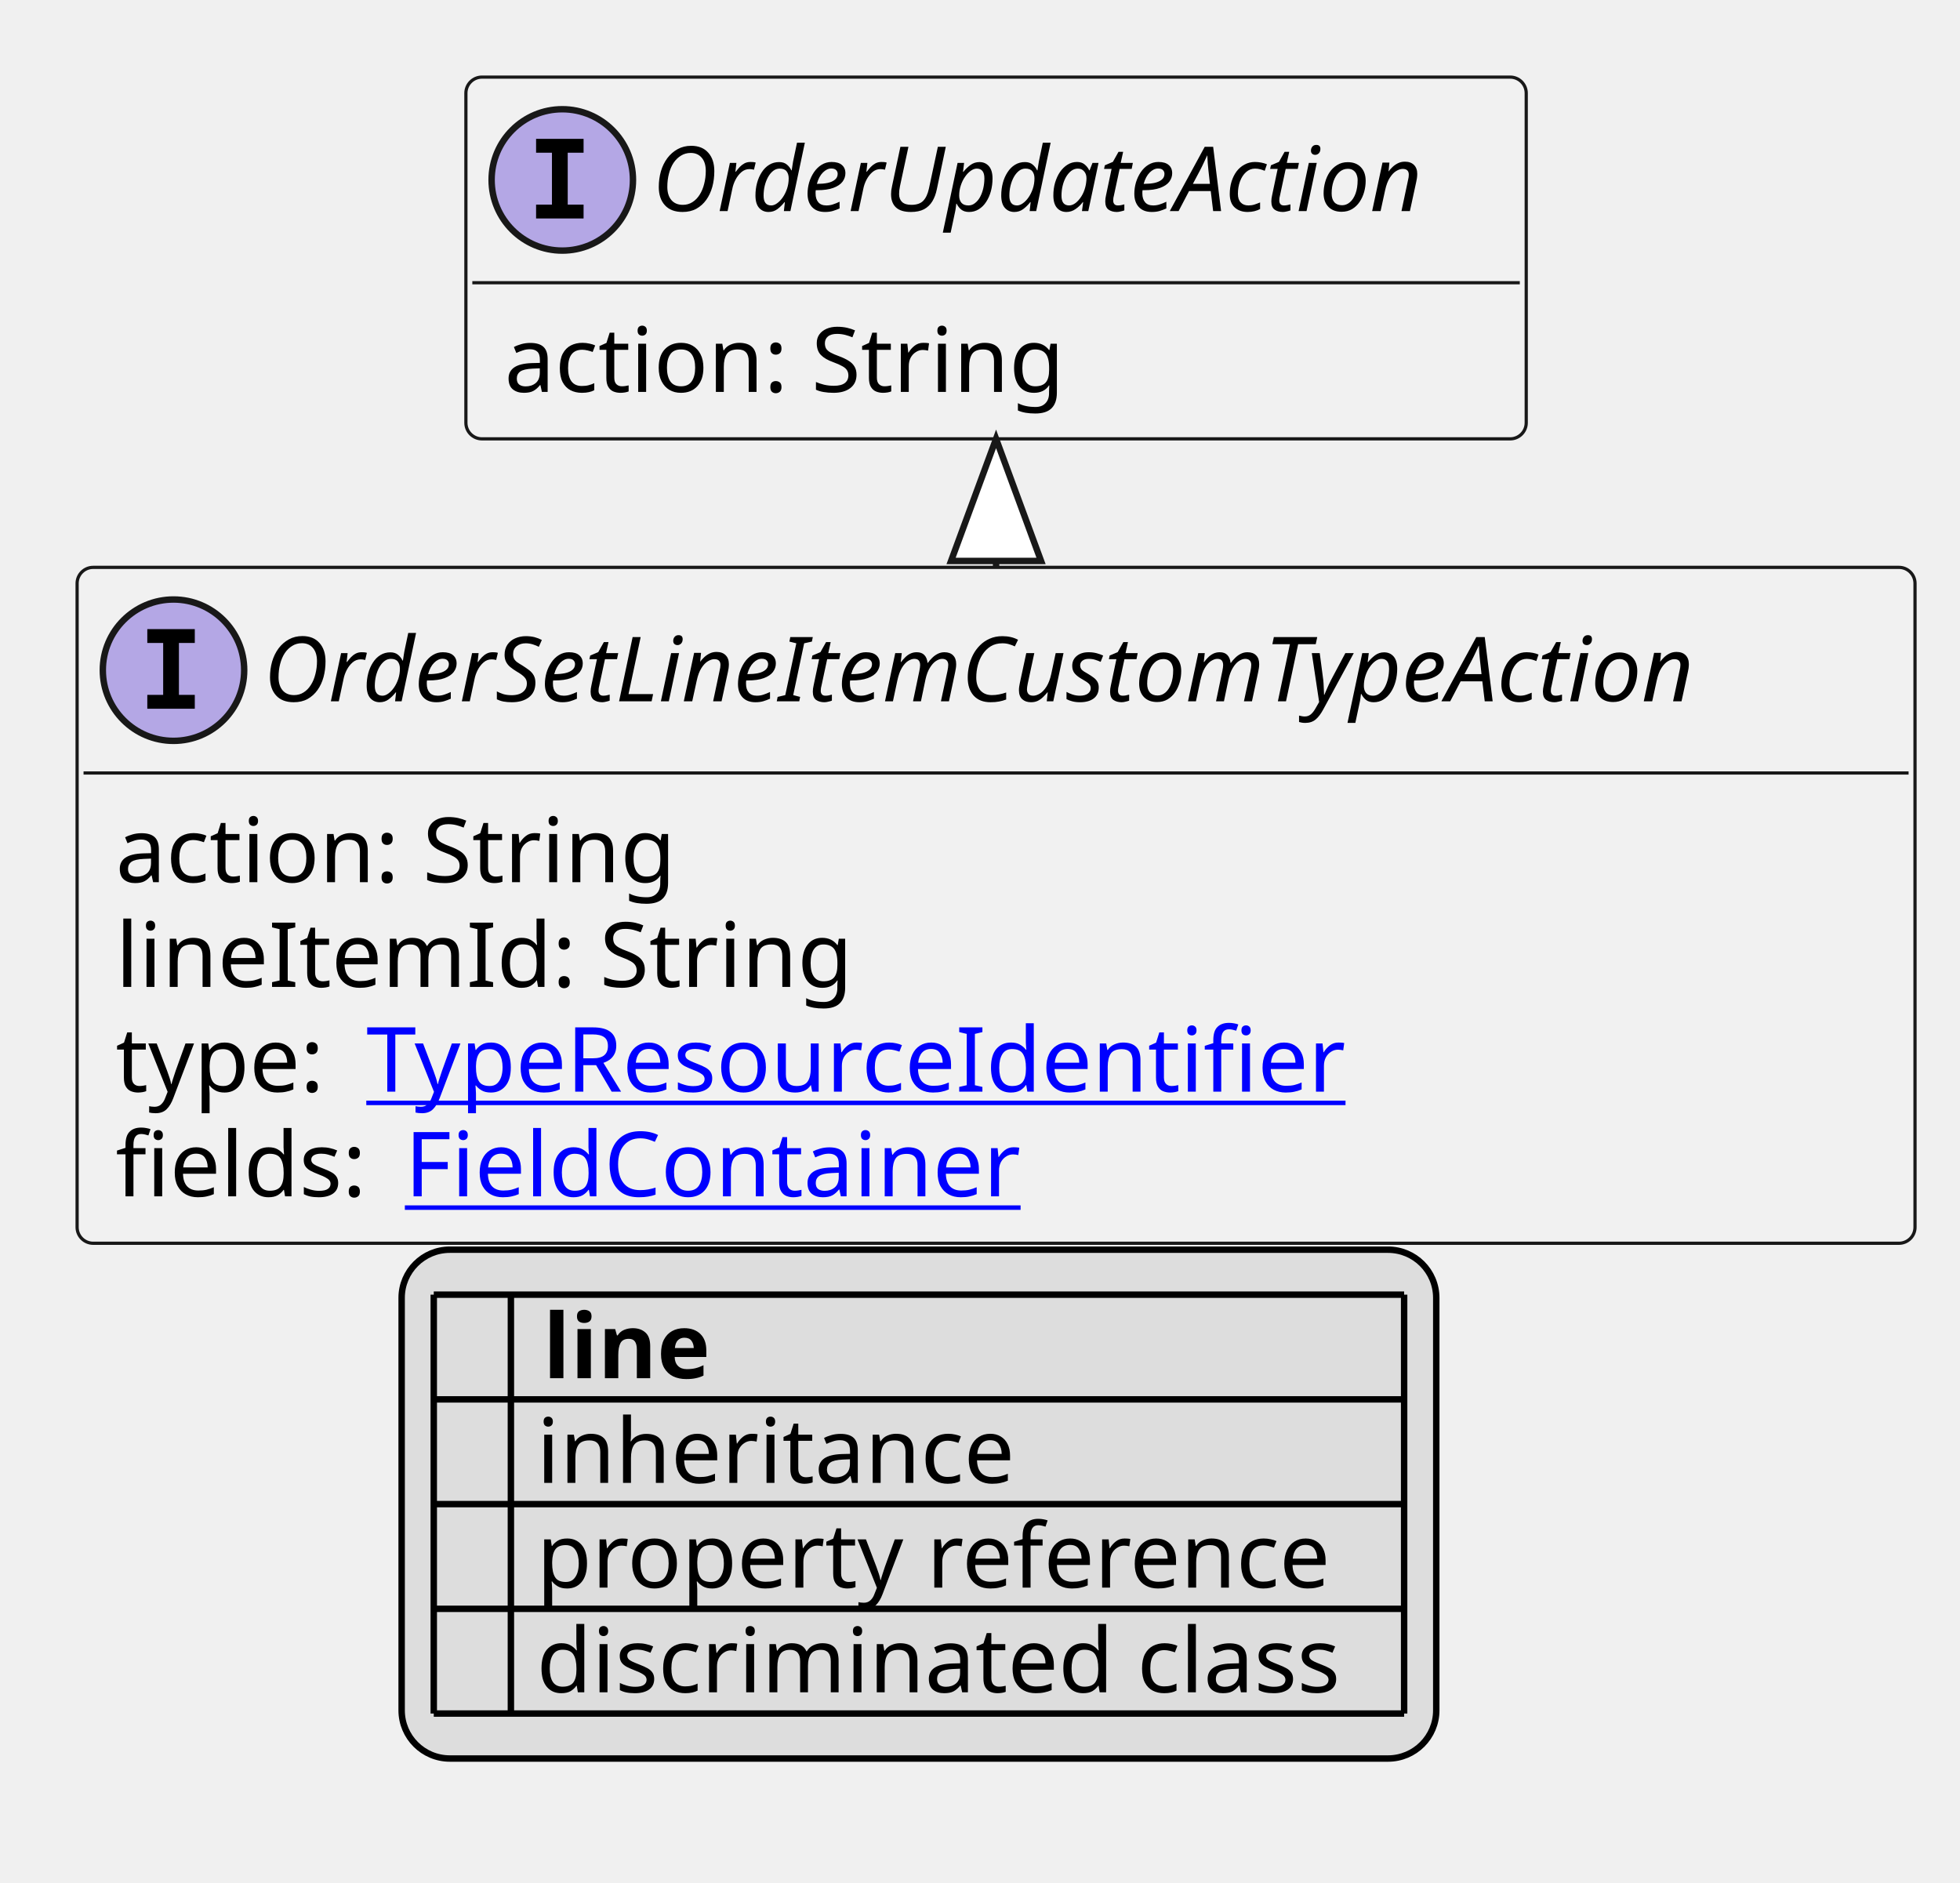
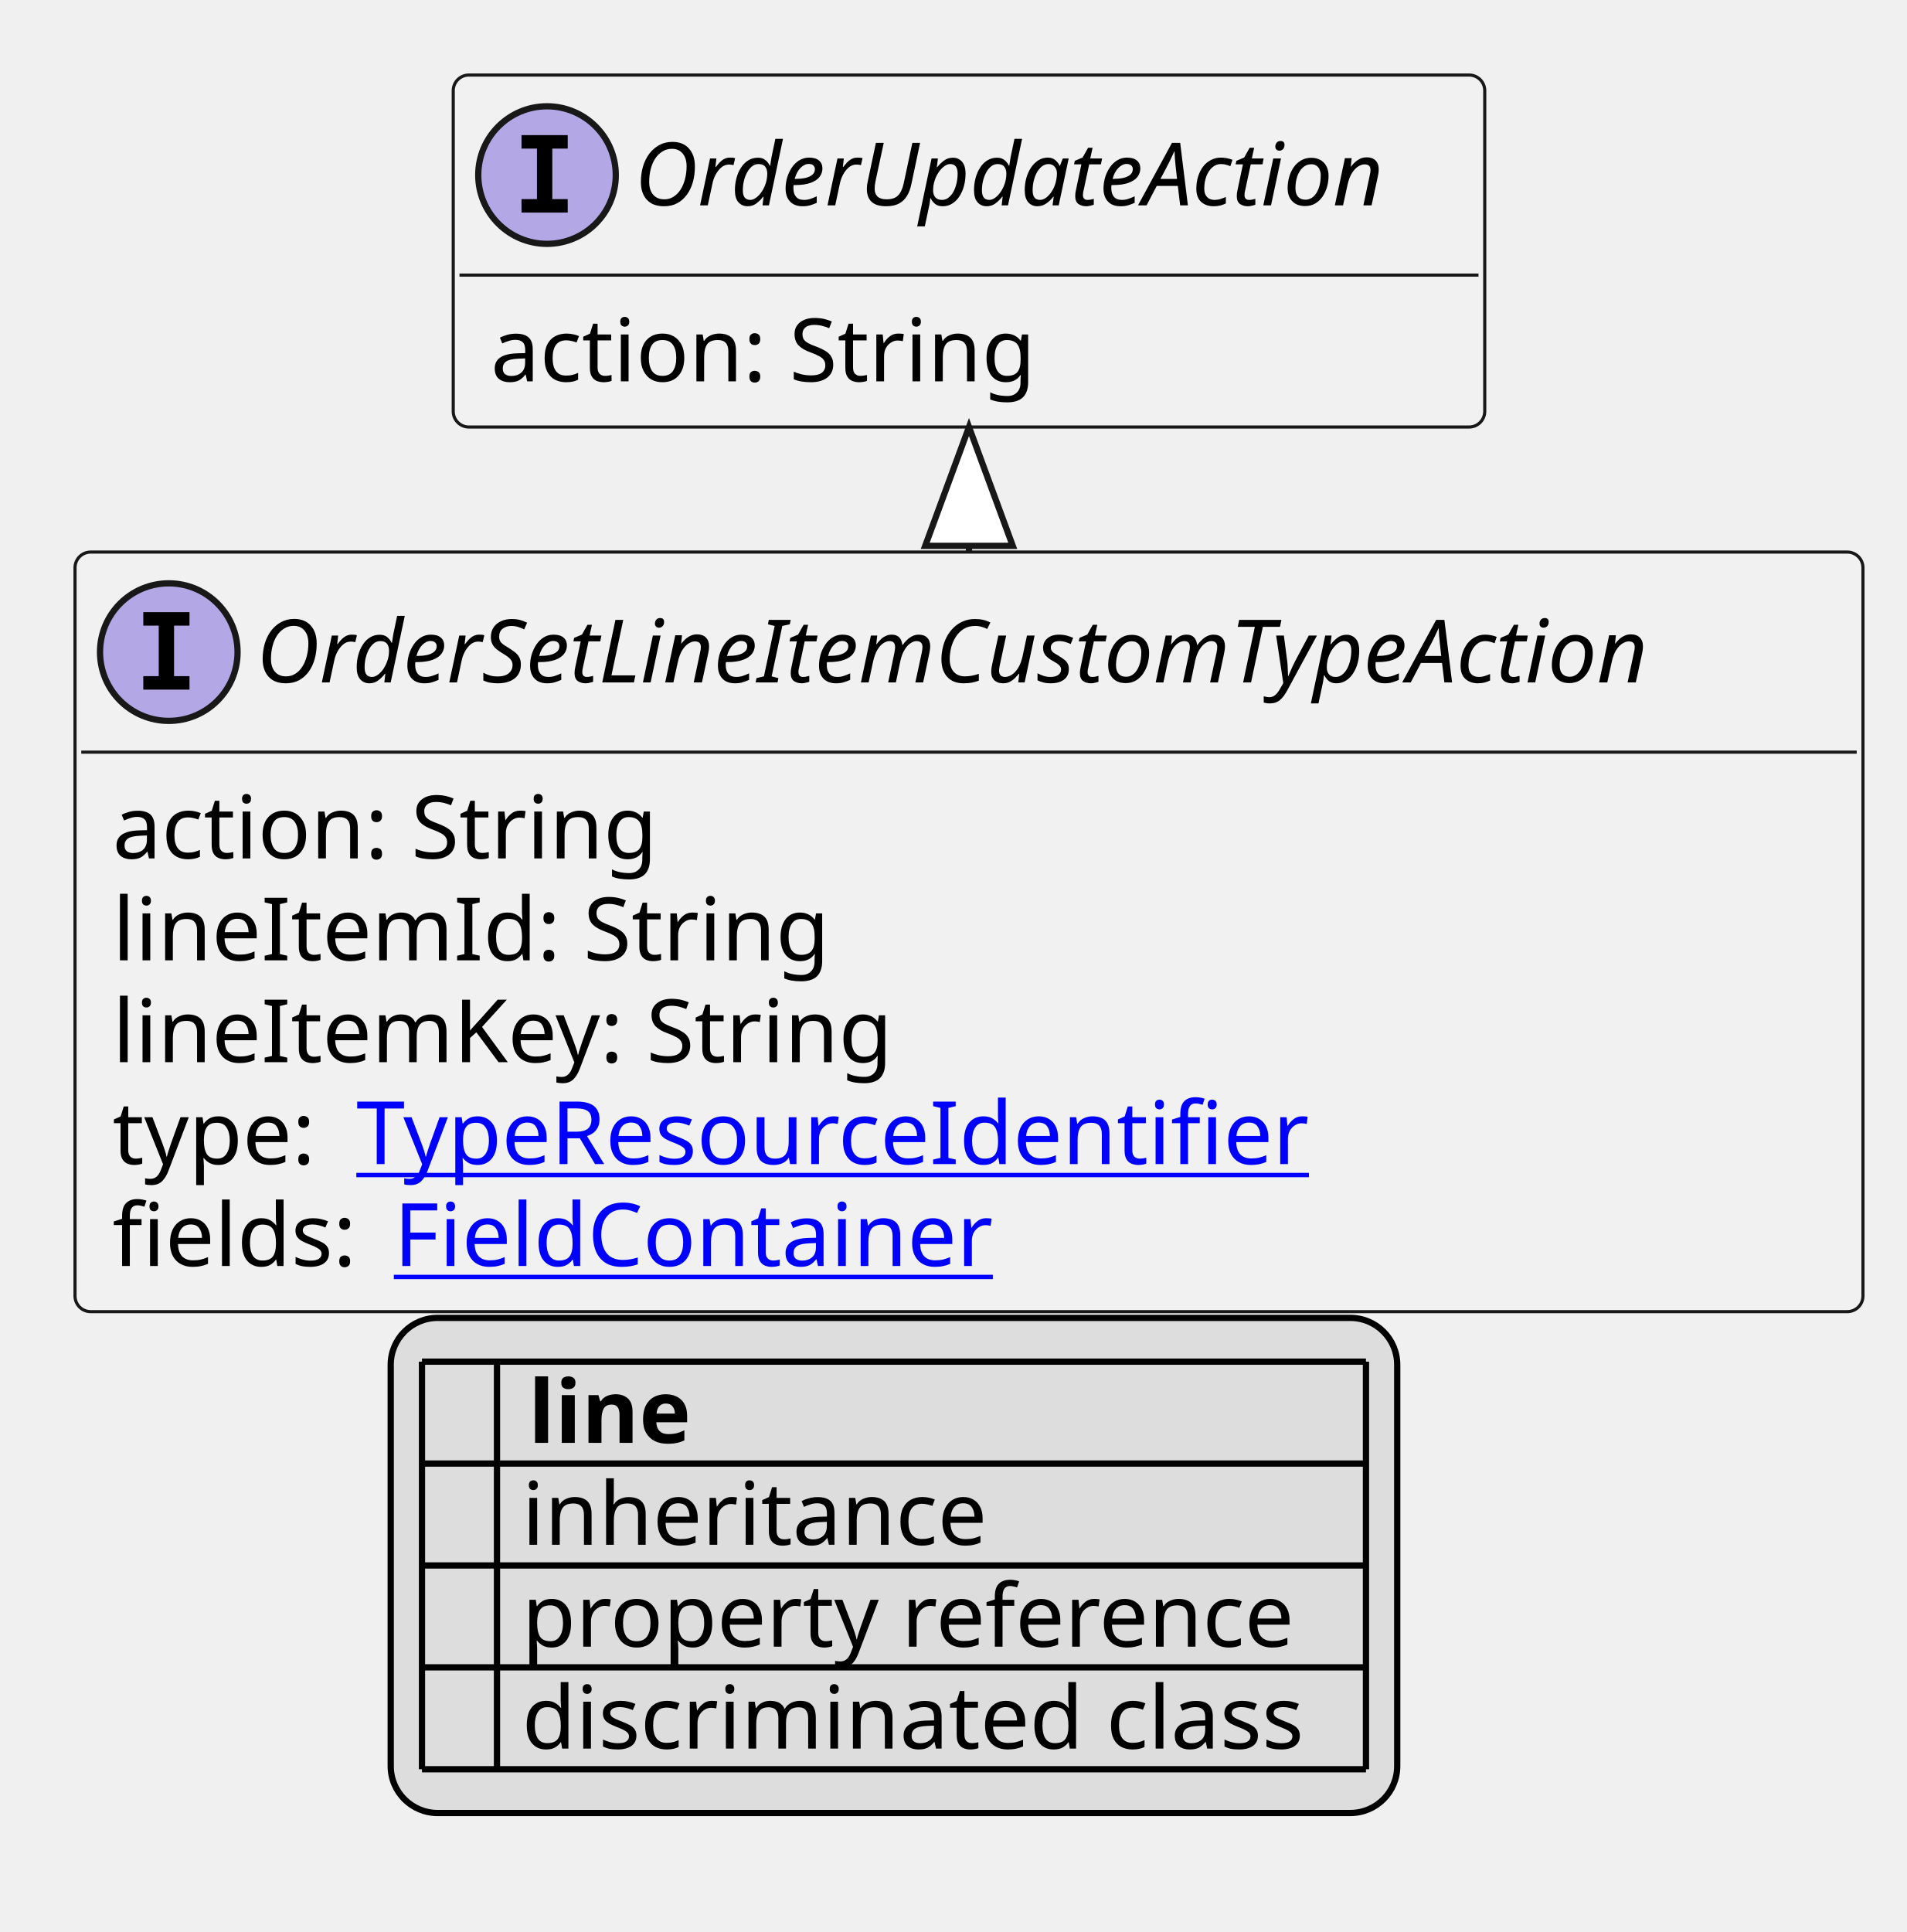
- <svg xmlns="http://www.w3.org/2000/svg" xmlns:xlink="http://www.w3.org/1999/xlink" contentStyleType="text/css" height="293px" preserveAspectRatio="none" style="width:305px;height:293px;background:#FFFFFF;" version="1.1" viewBox="0 0 305 293" width="305px" zoomAndPan="magnify">
+ <svg xmlns="http://www.w3.org/2000/svg" xmlns:xlink="http://www.w3.org/1999/xlink" contentStyleType="text/css" height="309px" preserveAspectRatio="none" style="width:305px;height:309px;background:#FFFFFF;" version="1.1" viewBox="0 0 305 309" width="305px" zoomAndPan="magnify">
  <defs>
-     <filter height="1" id="b1apze4k5y6grr0" width="1" x="0" y="0">
+     <filter height="1" id="btdi2shdibqef0" width="1" x="0" y="0">
      <feFlood flood-color="#000000" result="flood" />
      <feComposite in="SourceGraphic" in2="flood" operator="over" />
    </filter>
-     <filter height="1" id="b1apze4k5y6grr1" width="1" x="0" y="0">
+     <filter height="1" id="btdi2shdibqef1" width="1" x="0" y="0">
      <feFlood flood-color="#008000" result="flood" />
      <feComposite in="SourceGraphic" in2="flood" operator="over" />
    </filter>
-     <filter height="1" id="b1apze4k5y6grr2" width="1" x="0" y="0">
+     <filter height="1" id="btdi2shdibqef2" width="1" x="0" y="0">
      <feFlood flood-color="#0000FF" result="flood" />
      <feComposite in="SourceGraphic" in2="flood" operator="over" />
    </filter>
  </defs>
  <g>
    <a href="OrderSetLineItemCustomTypeAction.svg" target="_top" title="OrderSetLineItemCustomTypeAction.svg" xlink:actuate="onRequest" xlink:href="OrderSetLineItemCustomTypeAction.svg" xlink:show="new" xlink:title="OrderSetLineItemCustomTypeAction.svg" xlink:type="simple">
      <g id="elem_OrderSetLineItemCustomTypeAction">
-         <rect codeLine="10" fill="#F1F1F1" height="105.188" id="OrderSetLineItemCustomTypeAction" rx="2.5" ry="2.5" style="stroke:#181818;stroke-width:0.5;" width="286" x="12" y="88.297" />
+         <rect codeLine="10" fill="#F1F1F1" height="121.484" id="OrderSetLineItemCustomTypeAction" rx="2.5" ry="2.5" style="stroke:#181818;stroke-width:0.5;" width="286" x="12" y="88.297" />
        <ellipse cx="27" cy="104.297" fill="#B4A7E5" rx="11" ry="11" style="stroke:#181818;stroke-width:1.0;" />
        <path d="M22.922,100.062 L22.922,97.906 L30.312,97.906 L30.312,100.062 L27.844,100.062 L27.844,108.141 L30.312,108.141 L30.312,110.297 L22.922,110.297 L22.922,108.141 L25.391,108.141 L25.391,100.062 L22.922,100.062 Z " fill="#000000" />
        <text fill="#000000" font-family="sans-serif" font-size="14" font-style="italic" lengthAdjust="spacing" textLength="254" x="41" y="109.144">OrderSetLineItemCustomTypeAction</text>
        <line style="stroke:#181818;stroke-width:0.5;" x1="13" x2="297" y1="120.297" y2="120.297" />
        <text fill="#000000" font-family="sans-serif" font-size="14" lengthAdjust="spacing" textLength="91" x="18" y="137.292">action: String</text>
        <text fill="#000000" font-family="sans-serif" font-size="14" lengthAdjust="spacing" textLength="115" x="18" y="153.589">lineItemId: String</text>
-         <text fill="#000000" font-family="sans-serif" font-size="14" lengthAdjust="spacing" textLength="35" x="18" y="169.886">type:</text>
+         <text fill="#000000" font-family="sans-serif" font-size="14" lengthAdjust="spacing" textLength="128" x="18" y="169.886">lineItemKey: String</text>
+         <text fill="#000000" font-family="sans-serif" font-size="14" lengthAdjust="spacing" textLength="35" x="18" y="186.183">type:</text>
        <a href="TypeResourceIdentifier.svg" target="_top" title="TypeResourceIdentifier.svg" xlink:actuate="onRequest" xlink:href="TypeResourceIdentifier.svg" xlink:show="new" xlink:title="TypeResourceIdentifier.svg" xlink:type="simple">
-           <text fill="#0000FF" font-family="sans-serif" font-size="14" lengthAdjust="spacing" text-decoration="underline" textLength="160" x="57" y="169.886">TypeResourceIdentifier</text>
+           <text fill="#0000FF" font-family="sans-serif" font-size="14" lengthAdjust="spacing" text-decoration="underline" textLength="160" x="57" y="186.183">TypeResourceIdentifier</text>
        </a>
-         <text fill="#000000" font-family="sans-serif" font-size="14" lengthAdjust="spacing" textLength="41" x="18" y="186.183">fields:</text>
+         <text fill="#000000" font-family="sans-serif" font-size="14" lengthAdjust="spacing" textLength="41" x="18" y="202.48">fields:</text>
        <a href="FieldContainer.svg" target="_top" title="FieldContainer.svg" xlink:actuate="onRequest" xlink:href="FieldContainer.svg" xlink:show="new" xlink:title="FieldContainer.svg" xlink:type="simple">
-           <text fill="#0000FF" font-family="sans-serif" font-size="14" lengthAdjust="spacing" text-decoration="underline" textLength="99" x="63" y="186.183">FieldContainer</text>
+           <text fill="#0000FF" font-family="sans-serif" font-size="14" lengthAdjust="spacing" text-decoration="underline" textLength="99" x="63" y="202.48">FieldContainer</text>
        </a>
      </g>
    </a>
    <a href="OrderUpdateAction.svg" target="_top" title="OrderUpdateAction.svg" xlink:actuate="onRequest" xlink:href="OrderUpdateAction.svg" xlink:show="new" xlink:title="OrderUpdateAction.svg" xlink:type="simple">
      <g id="elem_OrderUpdateAction">
-         <rect codeLine="16" fill="#F1F1F1" height="56.297" id="OrderUpdateAction" rx="2.5" ry="2.5" style="stroke:#181818;stroke-width:0.5;" width="165" x="72.5" y="12" />
+         <rect codeLine="17" fill="#F1F1F1" height="56.297" id="OrderUpdateAction" rx="2.5" ry="2.5" style="stroke:#181818;stroke-width:0.5;" width="165" x="72.5" y="12" />
        <ellipse cx="87.5" cy="28" fill="#B4A7E5" rx="11" ry="11" style="stroke:#181818;stroke-width:1.0;" />
        <path d="M83.422,23.766 L83.422,21.609 L90.812,21.609 L90.812,23.766 L88.344,23.766 L88.344,31.844 L90.812,31.844 L90.812,34 L83.422,34 L83.422,31.844 L85.891,31.844 L85.891,23.766 L83.422,23.766 Z " fill="#000000" />
        <text fill="#000000" font-family="sans-serif" font-size="14" font-style="italic" lengthAdjust="spacing" textLength="133" x="101.5" y="32.847">OrderUpdateAction</text>
        <line style="stroke:#181818;stroke-width:0.5;" x1="73.5" x2="236.5" y1="44" y2="44" />
        <text fill="#000000" font-family="sans-serif" font-size="14" lengthAdjust="spacing" textLength="91" x="78.5" y="60.995">action: String</text>
      </g>
    </a>
    <line style="stroke:#181818;stroke-width:1.0;" x1="155" x2="155" y1="68.297" y2="88.297" />
    <polygon fill="#FFFFFF" points="155,68.297,148,87.297,162,87.297,155,68.297" style="stroke:#181818;stroke-width:1.0;" />
-     <rect fill="#DDDDDD" height="79.188" id="_legend" rx="7.5" ry="7.5" style="stroke:#000000;stroke-width:1.0;" width="161" x="62.5" y="194.484" />
-     <text fill="#000000" font-family="sans-serif" font-size="14" font-weight="bold" lengthAdjust="spacing" textLength="5" x="67.5" y="214.48"> </text>
-     <text fill="#000000" font-family="sans-serif" font-size="14" font-weight="bold" lengthAdjust="spacing" textLength="28" x="84.5" y="214.48">line</text>
-     <text fill="#000000" filter="url(#b1apze4k5y6grr0)" font-family="sans-serif" font-size="14" lengthAdjust="spacing" textLength="12" x="67.5" y="230.776">   </text>
-     <text fill="#000000" font-family="sans-serif" font-size="14" lengthAdjust="spacing" textLength="77" x="83.5" y="230.776">inheritance</text>
-     <text fill="#000000" filter="url(#b1apze4k5y6grr1)" font-family="sans-serif" font-size="14" lengthAdjust="spacing" textLength="12" x="67.5" y="247.073">   </text>
-     <text fill="#000000" font-family="sans-serif" font-size="14" lengthAdjust="spacing" textLength="129" x="83.5" y="247.073">property reference</text>
-     <text fill="#000000" filter="url(#b1apze4k5y6grr2)" font-family="sans-serif" font-size="14" lengthAdjust="spacing" textLength="12" x="67.5" y="263.37">   </text>
-     <text fill="#000000" font-family="sans-serif" font-size="14" lengthAdjust="spacing" textLength="131" x="83.5" y="263.37">discriminated class</text>
-     <line style="stroke:#000000;stroke-width:1.0;" x1="67.5" x2="218.5" y1="201.484" y2="201.484" />
+     <rect fill="#DDDDDD" height="79.188" id="_legend" rx="7.5" ry="7.5" style="stroke:#000000;stroke-width:1.0;" width="161" x="62.5" y="210.781" />
+     <text fill="#000000" font-family="sans-serif" font-size="14" font-weight="bold" lengthAdjust="spacing" textLength="5" x="67.5" y="230.776"> </text>
+     <text fill="#000000" font-family="sans-serif" font-size="14" font-weight="bold" lengthAdjust="spacing" textLength="28" x="84.5" y="230.776">line</text>
+     <text fill="#000000" filter="url(#btdi2shdibqef0)" font-family="sans-serif" font-size="14" lengthAdjust="spacing" textLength="12" x="67.5" y="247.073">   </text>
+     <text fill="#000000" font-family="sans-serif" font-size="14" lengthAdjust="spacing" textLength="77" x="83.5" y="247.073">inheritance</text>
+     <text fill="#000000" filter="url(#btdi2shdibqef1)" font-family="sans-serif" font-size="14" lengthAdjust="spacing" textLength="12" x="67.5" y="263.37">   </text>
+     <text fill="#000000" font-family="sans-serif" font-size="14" lengthAdjust="spacing" textLength="129" x="83.5" y="263.37">property reference</text>
+     <text fill="#000000" filter="url(#btdi2shdibqef2)" font-family="sans-serif" font-size="14" lengthAdjust="spacing" textLength="12" x="67.5" y="279.667">   </text>
+     <text fill="#000000" font-family="sans-serif" font-size="14" lengthAdjust="spacing" textLength="131" x="83.5" y="279.667">discriminated class</text>
    <line style="stroke:#000000;stroke-width:1.0;" x1="67.5" x2="218.5" y1="217.781" y2="217.781" />
    <line style="stroke:#000000;stroke-width:1.0;" x1="67.5" x2="218.5" y1="234.078" y2="234.078" />
    <line style="stroke:#000000;stroke-width:1.0;" x1="67.5" x2="218.5" y1="250.375" y2="250.375" />
    <line style="stroke:#000000;stroke-width:1.0;" x1="67.5" x2="218.5" y1="266.672" y2="266.672" />
-     <line style="stroke:#000000;stroke-width:1.0;" x1="67.5" x2="67.5" y1="201.484" y2="266.672" />
-     <line style="stroke:#000000;stroke-width:1.0;" x1="79.5" x2="79.5" y1="201.484" y2="266.672" />
-     <line style="stroke:#000000;stroke-width:1.0;" x1="218.5" x2="218.5" y1="201.484" y2="266.672" />
+     <line style="stroke:#000000;stroke-width:1.0;" x1="67.5" x2="218.5" y1="282.969" y2="282.969" />
+     <line style="stroke:#000000;stroke-width:1.0;" x1="67.5" x2="67.5" y1="217.781" y2="282.969" />
+     <line style="stroke:#000000;stroke-width:1.0;" x1="79.5" x2="79.5" y1="217.781" y2="282.969" />
+     <line style="stroke:#000000;stroke-width:1.0;" x1="218.5" x2="218.5" y1="217.781" y2="282.969" />
  </g>
</svg>
